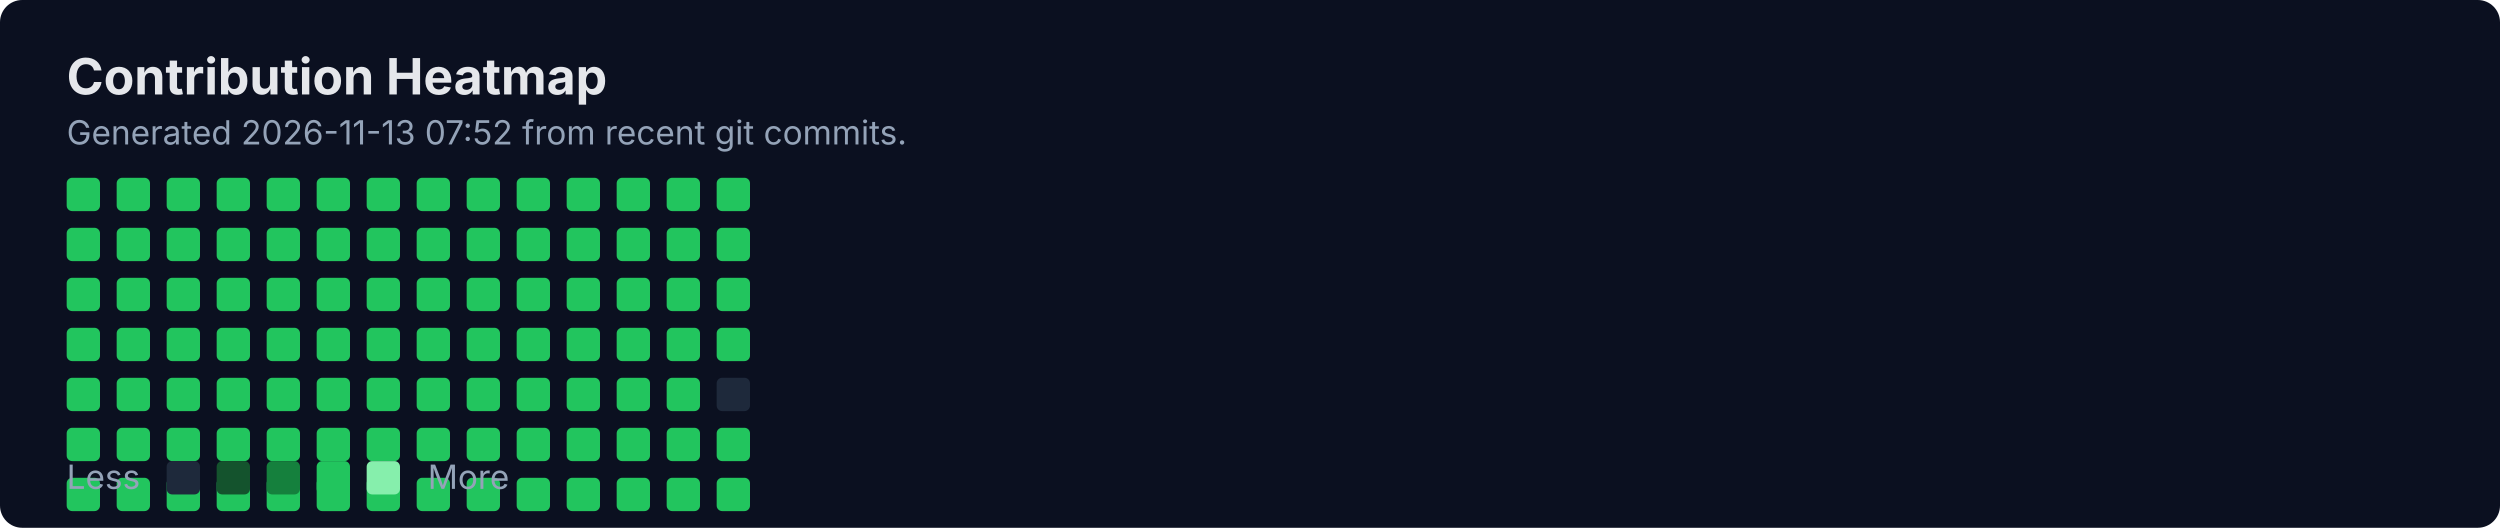
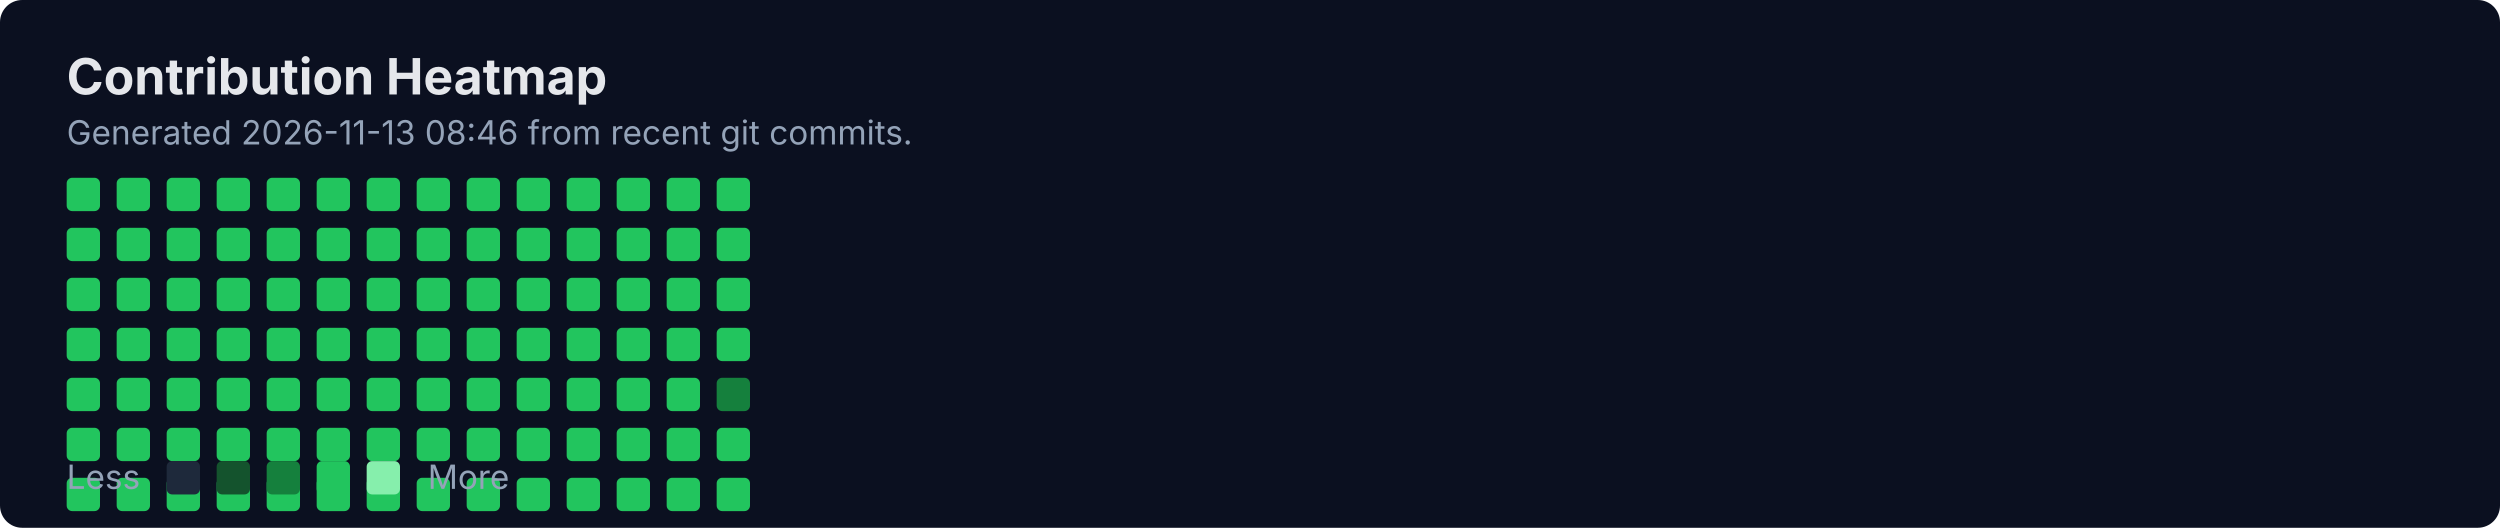
<svg xmlns="http://www.w3.org/2000/svg" width="900" height="190" viewBox="0 0 900 190" fill="none" role="img" aria-labelledby="title">
  <rect width="900" height="190" rx="8" fill="#0B1020" />
  <text x="24" y="34" fill="#E5E7EB" font-family="Inter, Segoe UI, Arial" font-size="18" font-weight="700">Contribution Heatmap</text>
-   <text x="24" y="52" fill="#94A3B8" font-family="Inter, Segoe UI, Arial" font-size="12">Generated 2026-11-13 07:52 from recent git commits.</text>
+   <text x="24" y="52" fill="#94A3B8" font-family="Inter, Segoe UI, Arial" font-size="12">Generated 2026-11-13 08:46 from recent git commits.</text>
  <rect x="24" y="154" width="12" height="12" rx="2" fill="#22C55E" />
  <rect x="24" y="172" width="12" height="12" rx="2" fill="#22C55E" />
  <rect x="24" y="64" width="12" height="12" rx="2" fill="#22C55E" />
  <rect x="24" y="82" width="12" height="12" rx="2" fill="#22C55E" />
  <rect x="24" y="100" width="12" height="12" rx="2" fill="#22C55E" />
  <rect x="24" y="118" width="12" height="12" rx="2" fill="#22C55E" />
  <rect x="24" y="136" width="12" height="12" rx="2" fill="#22C55E" />
  <rect x="42" y="154" width="12" height="12" rx="2" fill="#22C55E" />
  <rect x="42" y="172" width="12" height="12" rx="2" fill="#22C55E" />
  <rect x="42" y="64" width="12" height="12" rx="2" fill="#22C55E" />
  <rect x="42" y="82" width="12" height="12" rx="2" fill="#22C55E" />
  <rect x="42" y="100" width="12" height="12" rx="2" fill="#22C55E" />
  <rect x="42" y="118" width="12" height="12" rx="2" fill="#22C55E" />
  <rect x="42" y="136" width="12" height="12" rx="2" fill="#22C55E" />
  <rect x="60" y="154" width="12" height="12" rx="2" fill="#22C55E" />
  <rect x="60" y="172" width="12" height="12" rx="2" fill="#22C55E" />
  <rect x="60" y="64" width="12" height="12" rx="2" fill="#22C55E" />
  <rect x="60" y="82" width="12" height="12" rx="2" fill="#22C55E" />
  <rect x="60" y="100" width="12" height="12" rx="2" fill="#22C55E" />
  <rect x="60" y="118" width="12" height="12" rx="2" fill="#22C55E" />
  <rect x="60" y="136" width="12" height="12" rx="2" fill="#22C55E" />
  <rect x="78" y="154" width="12" height="12" rx="2" fill="#22C55E" />
  <rect x="78" y="172" width="12" height="12" rx="2" fill="#22C55E" />
  <rect x="78" y="64" width="12" height="12" rx="2" fill="#22C55E" />
  <rect x="78" y="82" width="12" height="12" rx="2" fill="#22C55E" />
  <rect x="78" y="100" width="12" height="12" rx="2" fill="#22C55E" />
  <rect x="78" y="118" width="12" height="12" rx="2" fill="#22C55E" />
  <rect x="78" y="136" width="12" height="12" rx="2" fill="#22C55E" />
  <rect x="96" y="154" width="12" height="12" rx="2" fill="#22C55E" />
  <rect x="96" y="172" width="12" height="12" rx="2" fill="#22C55E" />
  <rect x="96" y="64" width="12" height="12" rx="2" fill="#22C55E" />
  <rect x="96" y="82" width="12" height="12" rx="2" fill="#22C55E" />
  <rect x="96" y="100" width="12" height="12" rx="2" fill="#22C55E" />
  <rect x="96" y="118" width="12" height="12" rx="2" fill="#22C55E" />
  <rect x="96" y="136" width="12" height="12" rx="2" fill="#22C55E" />
  <rect x="114" y="154" width="12" height="12" rx="2" fill="#22C55E" />
  <rect x="114" y="172" width="12" height="12" rx="2" fill="#22C55E" />
  <rect x="114" y="64" width="12" height="12" rx="2" fill="#22C55E" />
  <rect x="114" y="82" width="12" height="12" rx="2" fill="#22C55E" />
  <rect x="114" y="100" width="12" height="12" rx="2" fill="#22C55E" />
  <rect x="114" y="118" width="12" height="12" rx="2" fill="#22C55E" />
  <rect x="114" y="136" width="12" height="12" rx="2" fill="#22C55E" />
  <rect x="132" y="154" width="12" height="12" rx="2" fill="#22C55E" />
  <rect x="132" y="172" width="12" height="12" rx="2" fill="#22C55E" />
  <rect x="132" y="64" width="12" height="12" rx="2" fill="#22C55E" />
  <rect x="132" y="82" width="12" height="12" rx="2" fill="#22C55E" />
  <rect x="132" y="100" width="12" height="12" rx="2" fill="#22C55E" />
  <rect x="132" y="118" width="12" height="12" rx="2" fill="#22C55E" />
  <rect x="132" y="136" width="12" height="12" rx="2" fill="#22C55E" />
  <rect x="150" y="154" width="12" height="12" rx="2" fill="#22C55E" />
  <rect x="150" y="172" width="12" height="12" rx="2" fill="#22C55E" />
  <rect x="150" y="64" width="12" height="12" rx="2" fill="#22C55E" />
  <rect x="150" y="82" width="12" height="12" rx="2" fill="#22C55E" />
  <rect x="150" y="100" width="12" height="12" rx="2" fill="#22C55E" />
  <rect x="150" y="118" width="12" height="12" rx="2" fill="#22C55E" />
  <rect x="150" y="136" width="12" height="12" rx="2" fill="#22C55E" />
  <rect x="168" y="154" width="12" height="12" rx="2" fill="#22C55E" />
  <rect x="168" y="172" width="12" height="12" rx="2" fill="#22C55E" />
  <rect x="168" y="64" width="12" height="12" rx="2" fill="#22C55E" />
  <rect x="168" y="82" width="12" height="12" rx="2" fill="#22C55E" />
  <rect x="168" y="100" width="12" height="12" rx="2" fill="#22C55E" />
  <rect x="168" y="118" width="12" height="12" rx="2" fill="#22C55E" />
  <rect x="168" y="136" width="12" height="12" rx="2" fill="#22C55E" />
  <rect x="186" y="154" width="12" height="12" rx="2" fill="#22C55E" />
  <rect x="186" y="172" width="12" height="12" rx="2" fill="#22C55E" />
  <rect x="186" y="64" width="12" height="12" rx="2" fill="#22C55E" />
  <rect x="186" y="82" width="12" height="12" rx="2" fill="#22C55E" />
  <rect x="186" y="100" width="12" height="12" rx="2" fill="#22C55E" />
  <rect x="186" y="118" width="12" height="12" rx="2" fill="#22C55E" />
  <rect x="186" y="136" width="12" height="12" rx="2" fill="#22C55E" />
  <rect x="204" y="154" width="12" height="12" rx="2" fill="#22C55E" />
  <rect x="204" y="172" width="12" height="12" rx="2" fill="#22C55E" />
  <rect x="204" y="64" width="12" height="12" rx="2" fill="#22C55E" />
  <rect x="204" y="82" width="12" height="12" rx="2" fill="#22C55E" />
  <rect x="204" y="100" width="12" height="12" rx="2" fill="#22C55E" />
  <rect x="204" y="118" width="12" height="12" rx="2" fill="#22C55E" />
  <rect x="204" y="136" width="12" height="12" rx="2" fill="#22C55E" />
  <rect x="222" y="154" width="12" height="12" rx="2" fill="#22C55E" />
  <rect x="222" y="172" width="12" height="12" rx="2" fill="#22C55E" />
  <rect x="222" y="64" width="12" height="12" rx="2" fill="#22C55E" />
  <rect x="222" y="82" width="12" height="12" rx="2" fill="#22C55E" />
  <rect x="222" y="100" width="12" height="12" rx="2" fill="#22C55E" />
  <rect x="222" y="118" width="12" height="12" rx="2" fill="#22C55E" />
  <rect x="222" y="136" width="12" height="12" rx="2" fill="#22C55E" />
  <rect x="240" y="154" width="12" height="12" rx="2" fill="#22C55E" />
  <rect x="240" y="172" width="12" height="12" rx="2" fill="#22C55E" />
  <rect x="240" y="64" width="12" height="12" rx="2" fill="#22C55E" />
  <rect x="240" y="82" width="12" height="12" rx="2" fill="#22C55E" />
  <rect x="240" y="100" width="12" height="12" rx="2" fill="#22C55E" />
  <rect x="240" y="118" width="12" height="12" rx="2" fill="#22C55E" />
  <rect x="240" y="136" width="12" height="12" rx="2" fill="#22C55E" />
  <rect x="258" y="154" width="12" height="12" rx="2" fill="#22C55E" />
  <rect x="258" y="172" width="12" height="12" rx="2" fill="#22C55E" />
  <rect x="258" y="64" width="12" height="12" rx="2" fill="#22C55E" />
  <rect x="258" y="82" width="12" height="12" rx="2" fill="#22C55E" />
  <rect x="258" y="100" width="12" height="12" rx="2" fill="#22C55E" />
  <rect x="258" y="118" width="12" height="12" rx="2" fill="#22C55E" />
-   <rect x="258" y="136" width="12" height="12" rx="2" fill="#1E293B" />
+   <rect x="258" y="136" width="12" height="12" rx="2" fill="#15803D" />
  <text x="24" y="176" fill="#94A3B8" font-family="Inter, Segoe UI, Arial" font-size="12">Less</text>
  <rect x="60" y="166" width="12" height="12" rx="2" fill="#1E293B" />
  <rect x="78" y="166" width="12" height="12" rx="2" fill="#14532D" />
  <rect x="96" y="166" width="12" height="12" rx="2" fill="#15803D" />
  <rect x="114" y="166" width="12" height="12" rx="2" fill="#22C55E" />
  <rect x="132" y="166" width="12" height="12" rx="2" fill="#86EFAC" />
  <text x="154" y="176" fill="#94A3B8" font-family="Inter, Segoe UI, Arial" font-size="12">More</text>
</svg>
